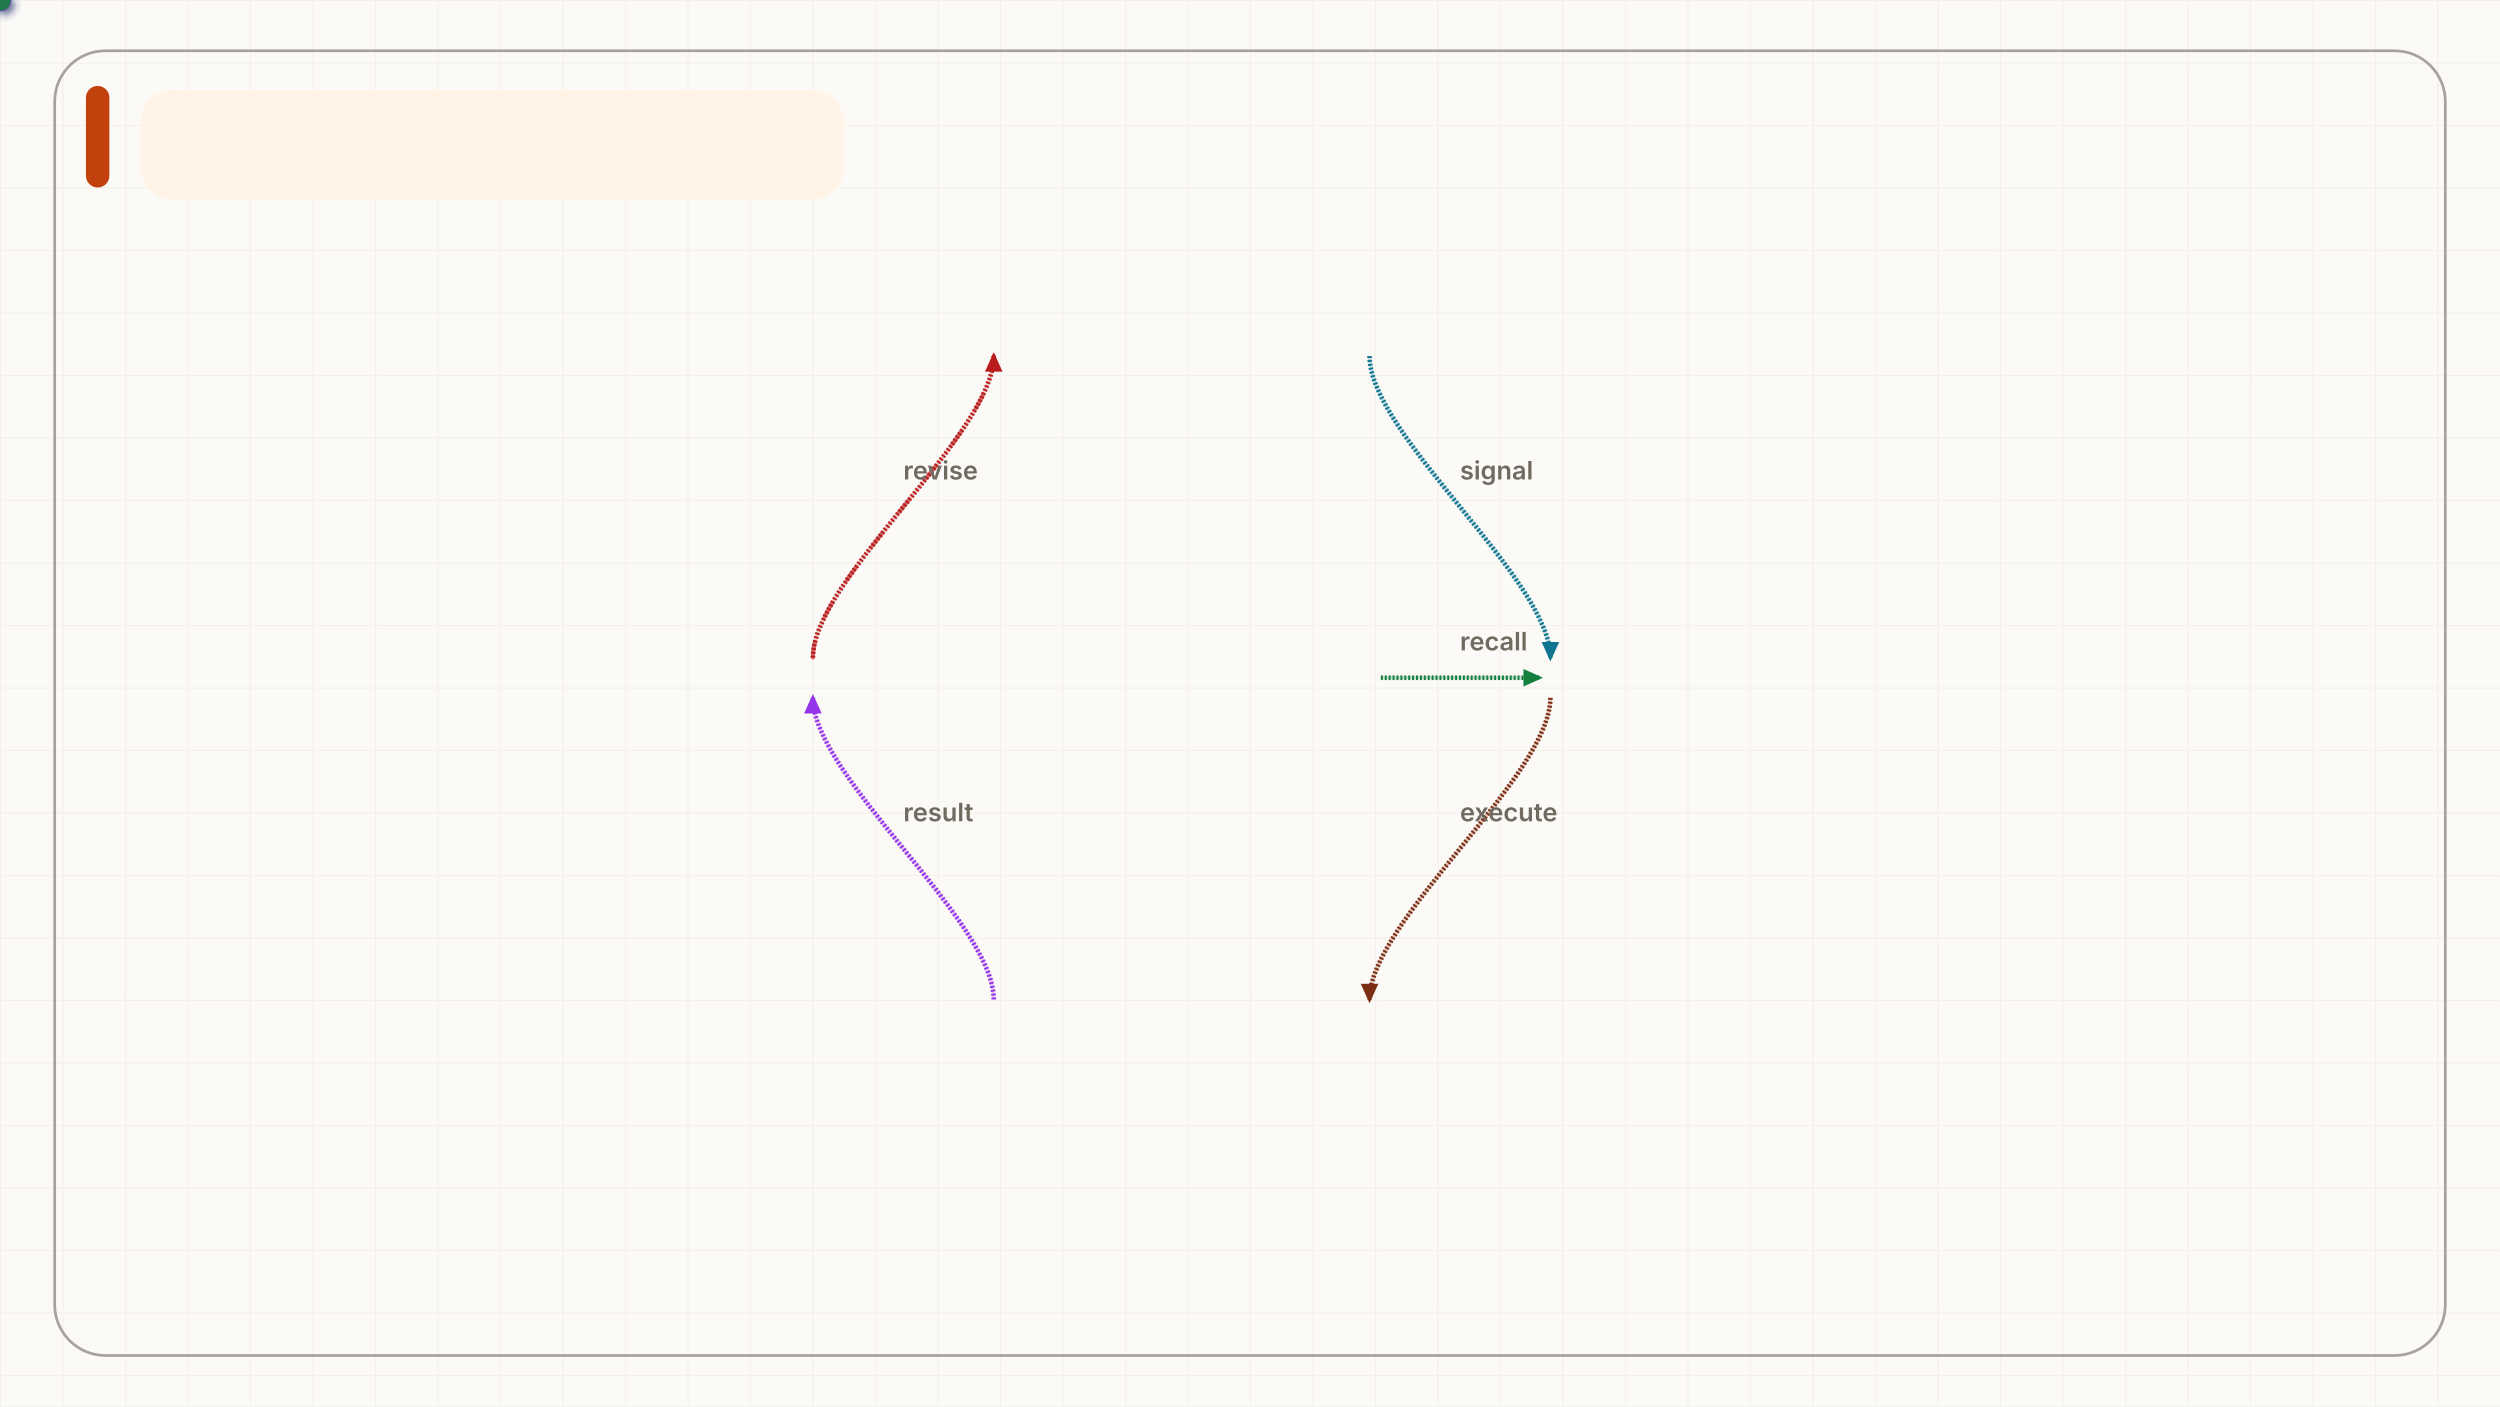
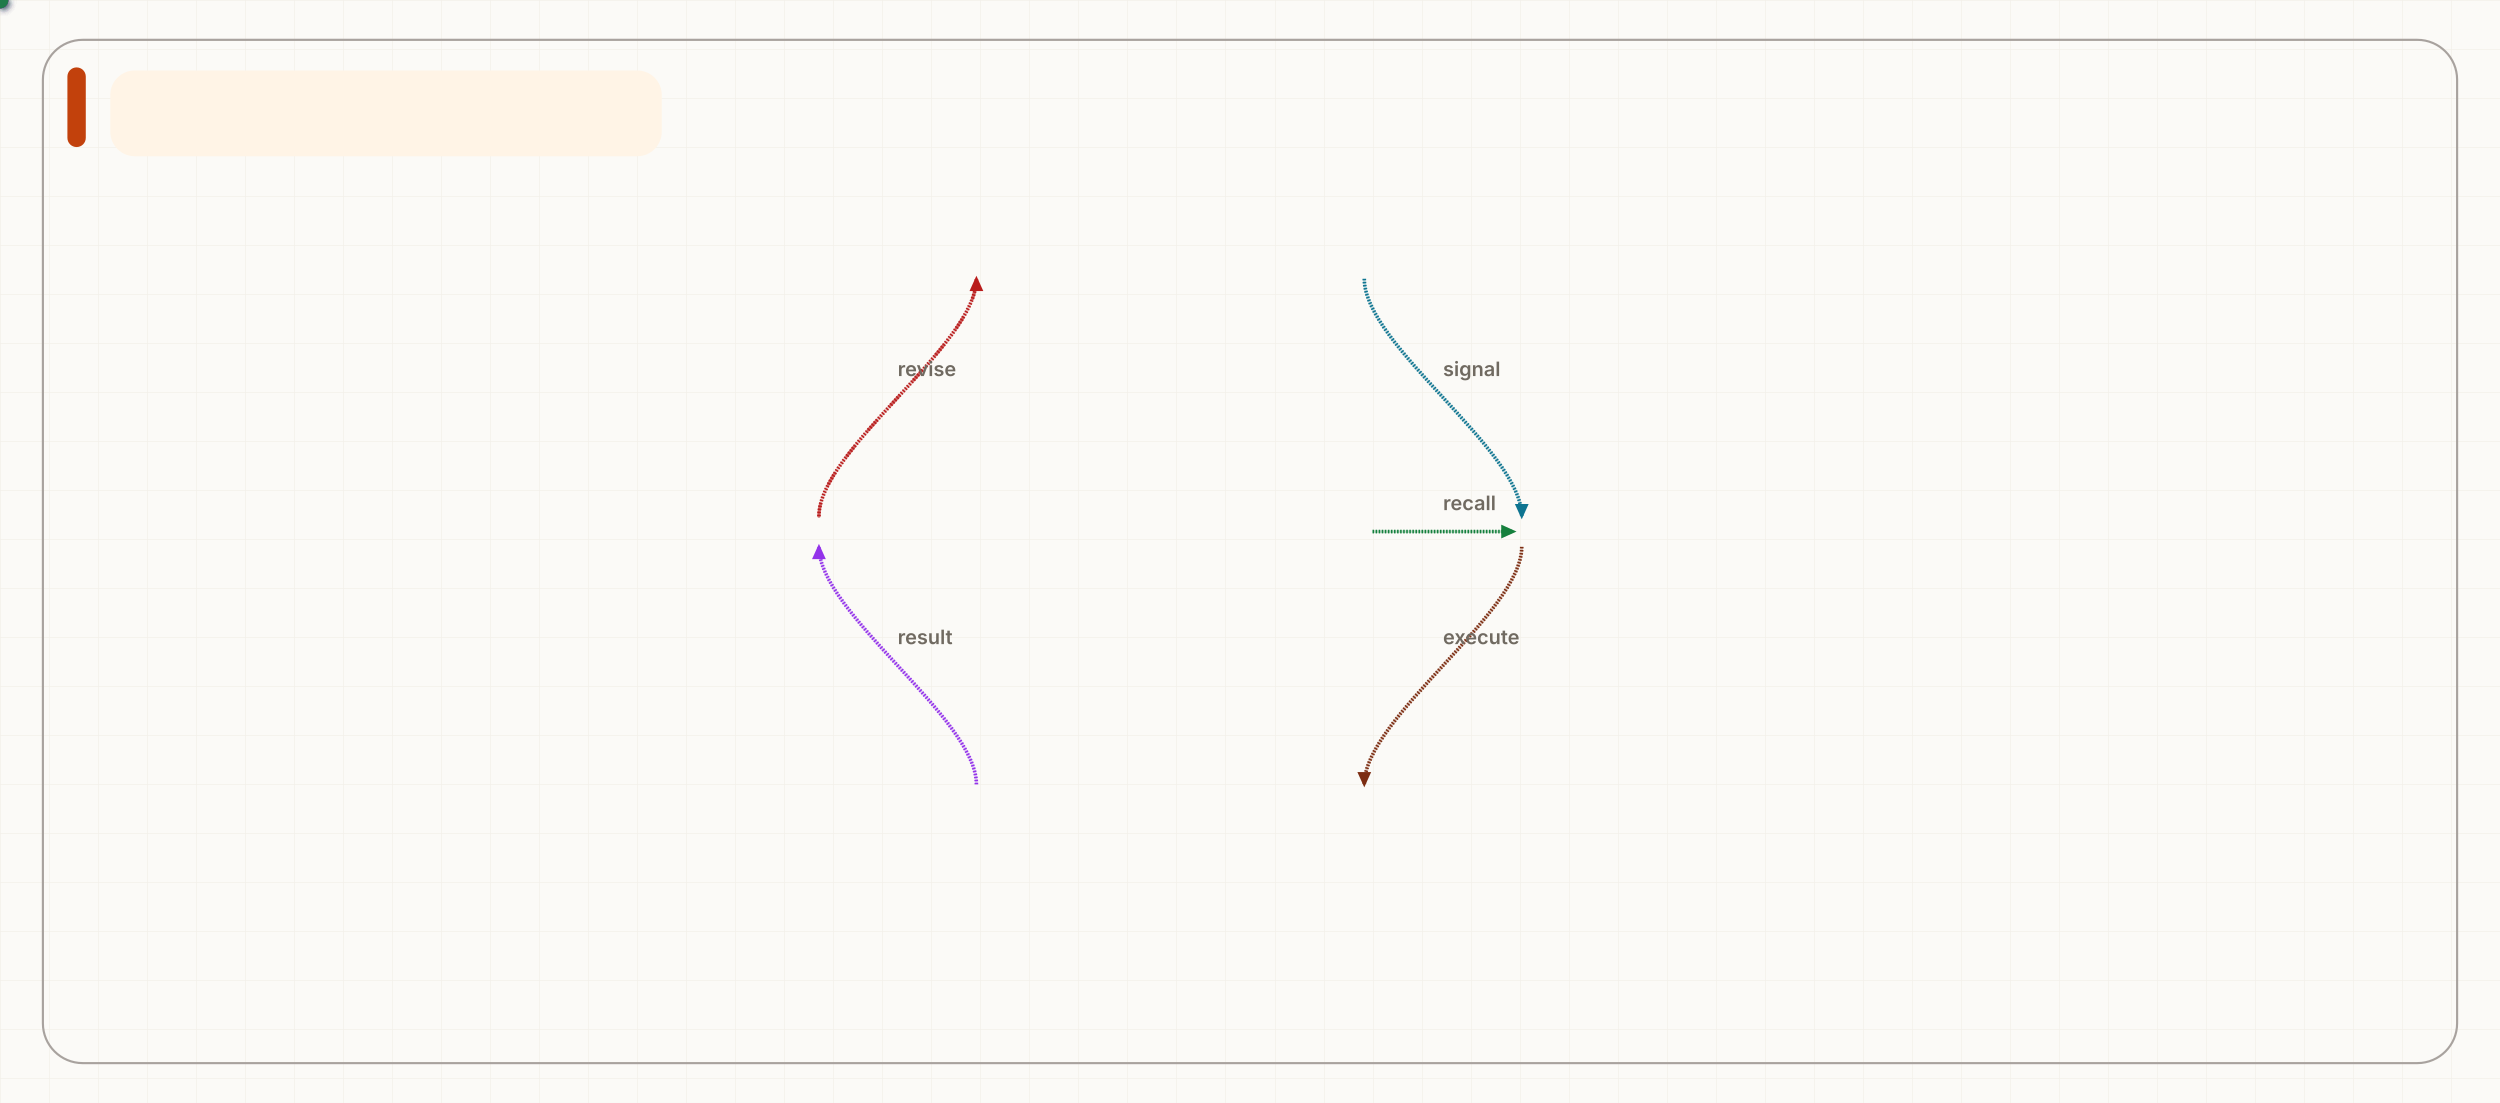
- <svg xmlns="http://www.w3.org/2000/svg" width="1280" height="720" viewBox="0 0 1280 720" role="img" aria-labelledby="diagram-title diagram-desc" data-motion-profile="teaching" data-motion-sequence="step-stagger" data-motion-edge="comet-flow" data-motion-node="icon-performance" data-motion-group="border-scan" data-motion-title="highlight-sweep" data-motion-reduced="subtle" data-icon-system="illustrated-character-v1">
+ <svg xmlns="http://www.w3.org/2000/svg" width="1632" height="720" viewBox="0 0 1632 720" role="img" aria-labelledby="diagram-title diagram-desc" data-motion-profile="showcase-v1" data-motion-sequence="staged" data-motion-edge="packet-flow" data-motion-node="icon-performance" data-motion-group="border-scan" data-motion-title="highlight-sweep" data-motion-reduced="subtle" data-icon-system="illustrated" data-icon-system-version="2.5.0">
  <style>
  .title { font: 700 42px ui-sans-serif, system-ui, -apple-system, BlinkMacSystemFont, "Segoe UI", sans-serif; letter-spacing: 0; }
  .subtitle { font: 400 16px ui-sans-serif, system-ui, -apple-system, BlinkMacSystemFont, "Segoe UI", sans-serif; }
  .node-title { font: 700 18px ui-sans-serif, system-ui, -apple-system, BlinkMacSystemFont, "Segoe UI", sans-serif; }
  .node-caption { font: 400 13px ui-sans-serif, system-ui, -apple-system, BlinkMacSystemFont, "Segoe UI", sans-serif; opacity: 0.84; }
  .group-label { font: 700 14px ui-sans-serif, system-ui, -apple-system, BlinkMacSystemFont, "Segoe UI", sans-serif; text-transform: uppercase; letter-spacing: 0.08em; }
  .edge-label { font: 600 13px ui-sans-serif, system-ui, -apple-system, BlinkMacSystemFont, "Segoe UI", sans-serif; }
  .step-label { font: 700 12px ui-sans-serif, system-ui, -apple-system, BlinkMacSystemFont, "Segoe UI", sans-serif; }
  .edge-flow { stroke-linecap: round; }
  .edge-draw, .edge-base { stroke-linecap: butt; stroke-linejoin: round; }
  .edge-particle { filter: url(#particle-glow); }
  .edge-arrow-particle { filter: url(#particle-glow); }
  .semantic-icon { vector-effect: non-scaling-stroke; }
  .semantic-icon-breathe { transform-box: fill-box; transform-origin: center; animation: semanticIconBreathe 2.8s ease-in-out infinite; }
  .icon-breathe-halo { pointer-events: none; filter: url(#particle-glow); }
  .node-glow, .node-burst { pointer-events: none; }
  #title-accent { transform-origin: 50px 70px; animation: titlePulse 4.8s ease-in-out infinite; }
  #title-highlight { transform-origin: 252px 74px; animation: titleSlide 5.6s ease-in-out infinite; }
  @keyframes titlePulse { 0%, 100% { opacity: 0.76; } 50% { opacity: 1; } }
  @keyframes titleSlide { 0%, 100% { transform: translateX(0); opacity: 0.9; } 50% { transform: translateX(8px); opacity: 1; } }
  @keyframes semanticIconBreathe { 0%, 100% { transform: scale(0.96); opacity: 0.72; } 50% { transform: scale(1.08); opacity: 1; } }
  @media (prefers-reduced-motion: reduce) {
    #title-accent, #title-highlight, .semantic-icon-breathe { animation: none; }
  }
</style>
  <rect width="100%" height="100%" fill="#fbfaf7" />
  <defs>
    <filter id="soft-glow" x="-40%" y="-40%" width="180%" height="180%">
      <feGaussianBlur stdDeviation="5" result="blur" />
      <feMerge>
        <feMergeNode in="blur" />
        <feMergeNode in="SourceGraphic" />
      </feMerge>
    </filter>
    <filter id="particle-glow" x="-80%" y="-80%" width="260%" height="260%">
      <feGaussianBlur stdDeviation="2.6" result="blur" />
      <feMerge>
        <feMergeNode in="blur" />
        <feMergeNode in="SourceGraphic" />
      </feMerge>
    </filter>
    <pattern id="grid" width="32" height="32" patternUnits="userSpaceOnUse">
      <path d="M 32 0 L 0 0 0 32" fill="none" stroke="#ece7df" stroke-width="1" />
    </pattern>
  </defs>
  <rect width="100%" height="100%" fill="url(#grid)" opacity="0.52" />
-   <rect x="28" y="26" width="1224" height="668" rx="26" fill="none" stroke="#a8a29e" stroke-width="1.4" opacity="1.00" />
+   <rect x="28" y="26" width="1576" height="668" rx="26" fill="none" stroke="#a8a29e" stroke-width="1.4" opacity="1.00" />
  <rect id="title-accent" x="44" y="44" width="12" height="52" rx="6" fill="#c2410c" />
  <rect id="title-highlight" x="72" y="46" width="360" height="56" rx="16" fill="#fff4e6" />
  <rect class="title-sweep" x="72" y="46" width="0" height="56" rx="16" fill="#c2410c" opacity="0.16">
    <animate attributeName="width" values="0;360;0" dur="3.20s" begin="0.34s" repeatCount="indefinite" />
    <animate attributeName="x" values="72;72;432" dur="3.20s" begin="0.34s" repeatCount="indefinite" />
  </rect>
  <text id="main-title" x="90" y="84" class="title" fill="#2f2a24" opacity="0">
    <animate attributeName="opacity" values="0;1" dur="0.65s" begin="0.08s" fill="freeze" />
  Agent Reflection Loop
</text>
  <text x="74" y="126" class="subtitle" fill="#706a61" opacity="0">
    <animate attributeName="opacity" values="0;1" dur="0.65s" begin="0.28s" fill="freeze" />
  observe, plan, act, evaluate, and learn with a quiet feedback rhythm
</text>
  <g id="group-loop" class="group" opacity="0">
    <animate attributeName="opacity" values="0;1" dur="0.70s" begin="0.17s" fill="freeze" />
-     <rect x="190.0" y="85.0" width="820.0" height="535.0" rx="22" fill="#ffffff" fill-opacity="0.34" stroke="#a8a29e" stroke-width="1.6" stroke-dasharray="9 8">
+     <rect x="238.0" y="85.0" width="1025.0" height="535.0" rx="22" fill="#ffffff" fill-opacity="0.34" stroke="#a8a29e" stroke-width="1.6" stroke-dasharray="9 8">
      <animate attributeName="stroke-dashoffset" values="0;-34" dur="5.60s" begin="0.17s" repeatCount="indefinite" />
    </rect>
-     <rect class="group-border-scan" x="190.0" y="85.0" width="820.0" height="535.0" rx="22" fill="none" stroke="#a8a29e" stroke-width="3.4" stroke-linecap="round" stroke-dasharray="162.6 948.5" opacity="0.72" filter="url(#soft-glow)">
-       <animate attributeName="stroke-dashoffset" values="0;-2710.0" dur="7.15s" begin="0.27s" repeatCount="indefinite" />
+     <rect class="group-border-scan" x="238.0" y="85.0" width="1025.0" height="535.0" rx="22" fill="none" stroke="#a8a29e" stroke-width="3.4" stroke-linecap="round" stroke-dasharray="180.0 1092.0" opacity="0.72" filter="url(#soft-glow)">
+       <animate attributeName="stroke-dashoffset" values="0;-3120.0" dur="7.15s" begin="0.27s" repeatCount="indefinite" />
    </rect>
-     <text x="208.0" y="115.0" class="group-label" fill="#706a61">Reflection Loop</text>
+     <text x="256.0" y="115.0" class="group-label" fill="#706a61">Reflection Loop</text>
  </g>
  <defs>
    <marker id="arrow-1" markerWidth="12" markerHeight="12" viewBox="0 0 12 12" refX="9" refY="6" orient="auto" markerUnits="userSpaceOnUse">
      <path d="M 1 1.5 L 11 6 L 1 10.5 z" fill="#0e7490" />
    </marker>
  </defs>
  <g class="edge" data-role="source">
-     <path class="edge-base" d="M 701.2 182.3 C 701.2 222.3, 793.8 296.7, 793.8 336.7" fill="none" stroke="#0e7490" stroke-width="1.7" opacity="0.24" />
-     <path class="edge-draw" d="M 701.2 182.3 C 701.2 222.3, 793.8 296.7, 793.8 336.7" fill="none" stroke="#0e7490" stroke-width="2.4" pathLength="1" stroke-dasharray="1" stroke-dashoffset="0" marker-end="url(#arrow-1)" />
-     <circle class="edge-particle edge-comet edge-comet-head" r="5.8" fill="#0e7490" stroke="none" opacity="1.00">
-       <animateMotion dur="1.85s" repeatCount="indefinite" path="M 701.2 182.3 C 701.2 222.3, 793.8 296.7, 793.8 336.7" begin="-0.19s" />
-       <animate attributeName="opacity" values="0;1.00;0" dur="1.85s" begin="-0.19s" repeatCount="indefinite" />
-     </circle>
-     <circle class="edge-particle edge-comet edge-comet-tail" r="4.2" fill="#0e7490" stroke="none" opacity="0.62">
-       <animateMotion dur="1.85s" repeatCount="indefinite" path="M 701.2 182.3 C 701.2 222.3, 793.8 296.7, 793.8 336.7" begin="-0.12s" />
-       <animate attributeName="opacity" values="0;0.62;0" dur="1.85s" begin="-0.12s" repeatCount="indefinite" />
-     </circle>
-     <circle class="edge-particle edge-comet edge-comet-tail" r="3.0" fill="#0e7490" stroke="none" opacity="0.38">
-       <animateMotion dur="1.85s" repeatCount="indefinite" path="M 701.2 182.3 C 701.2 222.3, 793.8 296.7, 793.8 336.7" begin="-0.04s" />
-       <animate attributeName="opacity" values="0;0.38;0" dur="1.85s" begin="-0.04s" repeatCount="indefinite" />
-     </circle>
-     <circle class="edge-particle edge-comet edge-comet-tail" r="2.0" fill="#0e7490" stroke="none" opacity="0.20">
-       <animateMotion dur="1.85s" repeatCount="indefinite" path="M 701.2 182.3 C 701.2 222.3, 793.8 296.7, 793.8 336.7" begin="0.03s" />
-       <animate attributeName="opacity" values="0;0.20;0" dur="1.85s" begin="0.03s" repeatCount="indefinite" />
-     </circle>
-     <text x="747.5" y="245.5" class="edge-label" fill="#706a61" opacity="1">
+     <path class="edge-base" d="M 890.6 182.0 C 890.6 225.2, 993.4 293.8, 993.4 337.0" fill="none" stroke="#0e7490" stroke-width="1.7" opacity="0.24" />
+     <path class="edge-draw" d="M 890.6 182.0 C 890.6 225.2, 993.4 293.8, 993.4 337.0" fill="none" stroke="#0e7490" stroke-width="2.4" pathLength="1" stroke-dasharray="1" stroke-dashoffset="0" marker-end="url(#arrow-1)" />
+     <circle class="edge-particle edge-packet" r="5.5" fill="#0e7490" stroke="none" opacity="0.92">
+       <animateMotion dur="1.65s" repeatCount="indefinite" path="M 890.6 182.0 C 890.6 225.2, 993.4 293.8, 993.4 337.0" begin="-0.19s" />
+       <animate attributeName="opacity" values="0;0.92;0" dur="1.65s" begin="-0.19s" repeatCount="indefinite" />
+     </circle>
+     <text x="942.0" y="245.5" class="edge-label" fill="#706a61" opacity="1">
    signal
  </text>
  </g>
  <defs>
    <marker id="arrow-2" markerWidth="12" markerHeight="12" viewBox="0 0 12 12" refX="9" refY="6" orient="auto" markerUnits="userSpaceOnUse">
      <path d="M 1 1.5 L 11 6 L 1 10.5 z" fill="#7c2d12" />
    </marker>
  </defs>
  <g class="edge" data-role="agent">
-     <path class="edge-base" d="M 793.8 357.3 C 793.8 397.3, 701.2 471.7, 701.2 511.7" fill="none" stroke="#7c2d12" stroke-width="1.7" opacity="0.24" />
-     <path class="edge-draw" d="M 793.8 357.3 C 793.8 397.3, 701.2 471.7, 701.2 511.7" fill="none" stroke="#7c2d12" stroke-width="2.4" pathLength="1" stroke-dasharray="1" stroke-dashoffset="0" marker-end="url(#arrow-2)" />
+     <path class="edge-base" d="M 993.4 357.0 C 993.4 400.2, 890.6 468.8, 890.6 512.0" fill="none" stroke="#7c2d12" stroke-width="1.7" opacity="0.24" />
+     <path class="edge-draw" d="M 993.4 357.0 C 993.4 400.2, 890.6 468.8, 890.6 512.0" fill="none" stroke="#7c2d12" stroke-width="2.4" pathLength="1" stroke-dasharray="1" stroke-dashoffset="0" marker-end="url(#arrow-2)" />
    <circle class="edge-particle edge-packet" r="5.5" fill="#7c2d12" stroke="none" opacity="0.92">
-       <animateMotion dur="1.65s" repeatCount="indefinite" path="M 793.8 357.3 C 793.8 397.3, 701.2 471.7, 701.2 511.7" begin="-0.38s" />
+       <animateMotion dur="1.65s" repeatCount="indefinite" path="M 993.4 357.0 C 993.4 400.2, 890.6 468.8, 890.6 512.0" begin="-0.38s" />
      <animate attributeName="opacity" values="0;0.92;0" dur="1.65s" begin="-0.38s" repeatCount="indefinite" />
    </circle>
-     <text x="747.5" y="420.5" class="edge-label" fill="#706a61" opacity="1">
+     <text x="942.0" y="420.5" class="edge-label" fill="#706a61" opacity="1">
    execute
  </text>
  </g>
  <defs>
    <marker id="arrow-3" markerWidth="12" markerHeight="12" viewBox="0 0 12 12" refX="9" refY="6" orient="auto" markerUnits="userSpaceOnUse">
      <path d="M 1 1.5 L 11 6 L 1 10.5 z" fill="#9333ea" />
    </marker>
  </defs>
  <g class="edge" data-role="tool">
-     <path class="edge-base" d="M 508.8 511.7 C 508.8 471.7, 416.2 397.3, 416.2 357.3" fill="none" stroke="#9333ea" stroke-width="1.7" opacity="0.24" />
-     <path class="edge-draw" d="M 508.8 511.7 C 508.8 471.7, 416.2 397.3, 416.2 357.3" fill="none" stroke="#9333ea" stroke-width="2.4" pathLength="1" stroke-dasharray="1" stroke-dashoffset="0" marker-end="url(#arrow-3)" />
-     <circle class="edge-particle edge-comet edge-comet-head" r="5.8" fill="#9333ea" stroke="none" opacity="1.00">
-       <animateMotion dur="1.85s" repeatCount="indefinite" path="M 508.8 511.7 C 508.8 471.7, 416.2 397.3, 416.2 357.3" begin="-0.57s" />
-       <animate attributeName="opacity" values="0;1.00;0" dur="1.85s" begin="-0.57s" repeatCount="indefinite" />
-     </circle>
-     <circle class="edge-particle edge-comet edge-comet-tail" r="4.2" fill="#9333ea" stroke="none" opacity="0.62">
-       <animateMotion dur="1.85s" repeatCount="indefinite" path="M 508.8 511.7 C 508.8 471.7, 416.2 397.3, 416.2 357.3" begin="-0.50s" />
-       <animate attributeName="opacity" values="0;0.62;0" dur="1.85s" begin="-0.50s" repeatCount="indefinite" />
-     </circle>
-     <circle class="edge-particle edge-comet edge-comet-tail" r="3.0" fill="#9333ea" stroke="none" opacity="0.38">
-       <animateMotion dur="1.85s" repeatCount="indefinite" path="M 508.8 511.7 C 508.8 471.7, 416.2 397.3, 416.2 357.3" begin="-0.42s" />
-       <animate attributeName="opacity" values="0;0.38;0" dur="1.85s" begin="-0.42s" repeatCount="indefinite" />
-     </circle>
-     <circle class="edge-particle edge-comet edge-comet-tail" r="2.0" fill="#9333ea" stroke="none" opacity="0.20">
-       <animateMotion dur="1.85s" repeatCount="indefinite" path="M 508.8 511.7 C 508.8 471.7, 416.2 397.3, 416.2 357.3" begin="-0.35s" />
-       <animate attributeName="opacity" values="0;0.20;0" dur="1.85s" begin="-0.35s" repeatCount="indefinite" />
-     </circle>
-     <text x="462.5" y="420.5" class="edge-label" fill="#706a61" opacity="1">
+     <path class="edge-base" d="M 637.4 512.0 C 637.4 468.8, 534.6 400.2, 534.6 357.0" fill="none" stroke="#9333ea" stroke-width="1.7" opacity="0.24" />
+     <path class="edge-draw" d="M 637.4 512.0 C 637.4 468.8, 534.6 400.2, 534.6 357.0" fill="none" stroke="#9333ea" stroke-width="2.4" pathLength="1" stroke-dasharray="1" stroke-dashoffset="0" marker-end="url(#arrow-3)" />
+     <circle class="edge-particle edge-packet" r="5.5" fill="#9333ea" stroke="none" opacity="0.92">
+       <animateMotion dur="1.65s" repeatCount="indefinite" path="M 637.4 512.0 C 637.4 468.8, 534.6 400.2, 534.6 357.0" begin="-0.57s" />
+       <animate attributeName="opacity" values="0;0.92;0" dur="1.65s" begin="-0.57s" repeatCount="indefinite" />
+     </circle>
+     <text x="586.0" y="420.5" class="edge-label" fill="#706a61" opacity="1">
    result
  </text>
  </g>
  <defs>
    <marker id="arrow-4" markerWidth="12" markerHeight="12" viewBox="0 0 12 12" refX="9" refY="6" orient="auto" markerUnits="userSpaceOnUse">
      <path d="M 1 1.5 L 11 6 L 1 10.5 z" fill="#b91c1c" />
    </marker>
  </defs>
  <g class="edge" data-role="risk">
-     <path class="edge-base" d="M 416.2 336.7 C 416.2 296.7, 508.8 222.3, 508.8 182.3" fill="none" stroke="#b91c1c" stroke-width="1.7" opacity="0.24" />
-     <path class="edge-draw" d="M 416.2 336.7 C 416.2 296.7, 508.8 222.3, 508.8 182.3" fill="none" stroke="#b91c1c" stroke-width="2.4" pathLength="1" stroke-dasharray="1" stroke-dashoffset="0" marker-end="url(#arrow-4)" />
-     <path class="edge-flow edge-flow-stream-flow" d="M 416.2 336.7 C 416.2 296.7, 508.8 222.3, 508.8 182.3" fill="none" stroke="#b91c1c" stroke-width="2.1" stroke-linecap="round" stroke-dasharray="8 14" opacity="0.58">
+     <path class="edge-base" d="M 534.6 337.0 C 534.6 293.8, 637.4 225.2, 637.4 182.0" fill="none" stroke="#b91c1c" stroke-width="1.7" opacity="0.24" />
+     <path class="edge-draw" d="M 534.6 337.0 C 534.6 293.8, 637.4 225.2, 637.4 182.0" fill="none" stroke="#b91c1c" stroke-width="2.4" pathLength="1" stroke-dasharray="1" stroke-dashoffset="0" marker-end="url(#arrow-4)" />
+     <path class="edge-flow edge-flow-stream-flow" d="M 534.6 337.0 C 534.6 293.8, 637.4 225.2, 637.4 182.0" fill="none" stroke="#b91c1c" stroke-width="2.1" stroke-linecap="round" stroke-dasharray="8 14" opacity="0.58">
      <animate attributeName="stroke-dashoffset" values="0;-44" dur="1.35s" begin="-0.44s" repeatCount="indefinite" />
    </path>
-     <text x="462.5" y="245.5" class="edge-label" fill="#706a61" opacity="1">
+     <text x="586.0" y="245.5" class="edge-label" fill="#706a61" opacity="1">
    revise
  </text>
  </g>
  <defs>
    <marker id="arrow-5" markerWidth="12" markerHeight="12" viewBox="0 0 12 12" refX="9" refY="6" orient="auto" markerUnits="userSpaceOnUse">
      <path d="M 1 1.5 L 11 6 L 1 10.5 z" fill="#15803d" />
    </marker>
  </defs>
  <g class="edge" data-role="memory">
-     <path class="edge-base" d="M 707.0 347.0 L 788.0 347.0" fill="none" stroke="#15803d" stroke-width="1.7" opacity="0.24" />
-     <path class="edge-draw" d="M 707.0 347.0 L 788.0 347.0" fill="none" stroke="#15803d" stroke-width="2.4" pathLength="1" stroke-dasharray="1" stroke-dashoffset="0" marker-end="url(#arrow-5)" />
+     <path class="edge-base" d="M 896.0 347.0 L 988.0 347.0" fill="none" stroke="#15803d" stroke-width="1.7" opacity="0.24" />
+     <path class="edge-draw" d="M 896.0 347.0 L 988.0 347.0" fill="none" stroke="#15803d" stroke-width="2.4" pathLength="1" stroke-dasharray="1" stroke-dashoffset="0" marker-end="url(#arrow-5)" />
    <circle class="edge-particle edge-packet" r="5.5" fill="#15803d" stroke="none" opacity="0.92">
-       <animateMotion dur="1.65s" repeatCount="indefinite" path="M 707.0 347.0 L 788.0 347.0" begin="-0.95s" />
+       <animateMotion dur="1.65s" repeatCount="indefinite" path="M 896.0 347.0 L 988.0 347.0" begin="-0.95s" />
      <animate attributeName="opacity" values="0;0.92;0" dur="1.65s" begin="-0.95s" repeatCount="indefinite" />
    </circle>
-     <text x="747.5" y="333.0" class="edge-label" fill="#706a61" opacity="1">
+     <text x="942.0" y="333.0" class="edge-label" fill="#706a61" opacity="1">
    recall
  </text>
  </g>
  <g id="node-observe" class="node motion-node" data-role="source" opacity="0">
    <animate attributeName="opacity" values="0;1" dur="0.55s" begin="0.25s" fill="freeze" />
-     <rect x="515.0" y="130.0" width="180.0" height="84.0" rx="12.0" fill="#ecfeff" stroke="#0e7490" stroke-width="1.8" />
-     <g class="semantic-icon-wrap semantic-icon-character-wrap" data-icon="search" data-node-id="observe" opacity="0.98">
-       <g id="icon-observe-root" class="semantic-icon semantic-icon-illustrated-character-v1" data-semantic-role="scout-scan-find" data-rest-opacity="1" transform="translate(533.8 147.6) scale(0.4872)">
-         <g class="illustrated-character-motion-shell">
-           <circle id="icon-observe-lens" class="illustrated-character-part illustrated-character-lens" data-rest-opacity="1" cx="45" cy="46" r="23" fill="#83d9ed" stroke="#283047" stroke-width="3" stroke-linecap="round" stroke-linejoin="round" />
-           <path id="icon-observe-lens-shine" class="illustrated-character-part illustrated-character-lens-shine" data-rest-opacity="1" d="M31 40c4-9 13-14 23-12" fill="none" stroke="#283047" stroke-width="3" stroke-linecap="round" stroke-linejoin="round" />
-           <path id="icon-observe-scan" class="illustrated-character-part illustrated-character-scan" data-rest-opacity="1" d="M25 46h40" fill="none" stroke="#283047" stroke-width="3" stroke-linecap="round" stroke-linejoin="round" />
-           <path id="icon-observe-handle" class="illustrated-character-part illustrated-character-handle" data-rest-opacity="1" d="M61 62l16 16" fill="none" stroke="#283047" stroke-width="3" stroke-linecap="round" stroke-linejoin="round" />
-           <path id="icon-observe-marker" class="illustrated-character-part illustrated-character-marker" data-rest-opacity="1" d="M45 33c-6 0-10 4-10 10 0 8 10 17 10 17s10-9 10-17c0-6-4-10-10-10z" fill="#ffd2b8" stroke="#283047" stroke-width="3" stroke-linecap="round" stroke-linejoin="round" />
-           <circle id="icon-observe-marker-dot" class="illustrated-character-part illustrated-character-marker-dot" data-rest-opacity="1" cx="45" cy="43" r="3" fill="#fffdf6" stroke="#283047" stroke-width="3" stroke-linecap="round" stroke-linejoin="round" />
-           <path id="icon-observe-spark" class="illustrated-character-part illustrated-character-spark" data-rest-opacity="1" d="M77 22l2 5 5 2-5 2-2 5-2-5-5-2 5-2z" fill="#ffd45e" stroke="#283047" stroke-width="3" stroke-linecap="round" stroke-linejoin="round" />
-         </g>
-       </g>
-     </g>
-     <text x="631.4" y="158.0" text-anchor="middle" fill="#2f2a24">
-       <tspan x="631.4" dy="18" class="node-title">Observe</tspan>
-       <tspan x="631.4" dy="17" class="node-caption">state</tspan>
+     <rect x="644.0" y="130.0" width="240.0" height="84.0" rx="12.0" fill="#ecfeff" stroke="#0e7490" stroke-width="1.8" />
+     <g class="semantic-icon-wrap semantic-icon-character-wrap semantic-icon-illustrated-wrap" data-icon="search" data-node-id="observe" opacity="1">
+       <g id="icon-observe-root" class="semantic-icon semantic-icon-illustrated" data-icon-system="illustrated" data-icon-system-version="2.5.0" data-semantic-role="query-scan-discover" data-rest-opacity="1" transform="translate(668.0 128.0) scale(0.7333)">
+         <g class="illustrated-character-motion-shell">
+           <circle id="icon-observe-wash" class="illustrated-part illustrated-wash" data-rest-opacity="1" cx="58" cy="61" r="49" fill="#ecfeff" stroke="none" stroke-width="3.4" stroke-linecap="round" stroke-linejoin="round" />
+           <circle id="icon-observe-lens-glass" class="illustrated-part illustrated-lens-glass" data-rest-opacity="1" cx="49" cy="48" r="29" fill="#fffaf5" stroke="none" stroke-width="3.4" stroke-linecap="round" stroke-linejoin="round" />
+           <circle id="icon-observe-lens" class="illustrated-part illustrated-lens" data-rest-opacity="1" cx="49" cy="48" r="30" fill="none" stroke="#3f3028" stroke-width="5" stroke-linecap="round" stroke-linejoin="round" />
+           <path id="icon-observe-handle" class="illustrated-part illustrated-handle" data-rest-opacity="1" d="M70 69l29 29" fill="none" stroke="#3f3028" stroke-width="10" stroke-linecap="round" stroke-linejoin="round" />
+           <path id="icon-observe-scan-cross" class="illustrated-part illustrated-scan-cross" data-rest-opacity="1" d="M49 34v28M35 48h28" fill="none" stroke="#9333ea" stroke-width="3" stroke-linecap="round" stroke-linejoin="round" />
+           <circle id="icon-observe-target-ring" class="illustrated-part illustrated-target-ring" data-rest-opacity="1" cx="93" cy="24" r="11" fill="#f0fdf4" stroke="#2b9a96" stroke-width="3" stroke-linecap="round" stroke-linejoin="round" />
+           <circle id="icon-observe-result-dot" class="illustrated-part illustrated-result-dot" data-rest-opacity="1" cx="93" cy="24" r="4" fill="#4daf78" stroke="#3f3028" stroke-width="2.2" stroke-linecap="round" stroke-linejoin="round" />
+           <path id="icon-observe-discovery" class="illustrated-part illustrated-discovery" data-rest-opacity="1" d="M20 79l3 8 8 3-8 3-3 8-3-8-8-3 8-3Z" fill="#d9a62e" stroke="#3f3028" stroke-width="2.6" stroke-linecap="round" stroke-linejoin="round" />
+         </g>
+       </g>
+     </g>
+     <text x="833.0" y="158.0" text-anchor="middle" fill="#2f2a24">
+       <tspan x="833.0" dy="18" class="node-title">Observe</tspan>
+       <tspan x="833.0" dy="17" class="node-caption">state</tspan>
    </text>
  </g>
  <g id="node-plan" class="node motion-node" data-role="agent" opacity="0">
    <animate attributeName="opacity" values="0;1" dur="0.55s" begin="0.37s" fill="freeze" />
-     <rect x="800.0" y="305.0" width="180.0" height="84.0" rx="12.0" fill="#fff1e8" stroke="#7c2d12" stroke-width="1.8" />
-     <g class="semantic-icon-wrap semantic-icon-character-wrap" data-icon="agent" data-node-id="plan" opacity="0.98">
-       <g id="icon-plan-root" class="semantic-icon semantic-icon-illustrated-character-v1" data-semantic-role="think-decide-confirm" data-rest-opacity="1" transform="translate(818.8 322.6) scale(0.4872)">
-         <g class="illustrated-character-motion-shell">
-           <path id="icon-plan-brain-left" class="illustrated-character-part illustrated-character-brain-left" data-rest-opacity="1" d="M48 18C31 10 13 23 18 39C4 48 10 67 25 70C26 86 44 91 52 78L52 30C51 25 50 21 48 18Z" fill="#49c99a" stroke="#283047" stroke-width="3" stroke-linecap="round" stroke-linejoin="round" />
-           <path id="icon-plan-brain-right" class="illustrated-character-part illustrated-character-brain-right" data-rest-opacity="1" d="M52 18C69 10 87 23 82 39C96 48 90 67 75 70C74 86 56 91 48 78L48 30C49 25 50 21 52 18Z" fill="#c5b8f2" stroke="#283047" stroke-width="3" stroke-linecap="round" stroke-linejoin="round" />
-           <path id="icon-plan-brain-veins" class="illustrated-character-part illustrated-character-brain-veins" data-rest-opacity="1" d="M34 27c-5 6 4 9 1 16m-8 12c8-1 5 9 11 11m28-39c5 6-4 9-1 16m8 12c-8-1-5 9-11 11" fill="none" stroke="#283047" stroke-width="3" stroke-linecap="round" stroke-linejoin="round" />
-           <rect id="icon-plan-chip" class="illustrated-character-part illustrated-character-chip" data-rest-opacity="1" x="31" y="33" width="38" height="32" rx="4" fill="#fffdf6" stroke="#283047" stroke-width="3" stroke-linecap="round" stroke-linejoin="round" />
-           <text id="icon-plan-chip-label" class="illustrated-character-part illustrated-character-chip-label" data-rest-opacity="1" x="50" y="54" fill="#283047" text-anchor="middle" font-family="ui-sans-serif, system-ui" font-size="20" font-weight="700">AI</text>
-           <path id="icon-plan-signal" class="illustrated-character-part illustrated-character-signal" data-rest-opacity="1" d="M73 39h7m-7 7h10m-10 7h7" fill="none" stroke="#283047" stroke-width="3" stroke-linecap="round" stroke-linejoin="round" />
-           <path id="icon-plan-spark" class="illustrated-character-part illustrated-character-spark" data-rest-opacity="1" d="M21 20l2 5 5 2-5 2-2 5-2-5-5-2 5-2z" fill="#ffd45e" stroke="#283047" stroke-width="3" stroke-linecap="round" stroke-linejoin="round" />
-         </g>
-       </g>
-     </g>
-     <text x="916.4" y="333.0" text-anchor="middle" fill="#2f2a24">
-       <tspan x="916.4" dy="18" class="node-title">Plan</tspan>
-       <tspan x="916.4" dy="17" class="node-caption">next step</tspan>
+     <rect x="1000.0" y="305.0" width="240.0" height="84.0" rx="12.0" fill="#fff1e8" stroke="#7c2d12" stroke-width="1.8" />
+     <g class="semantic-icon-wrap semantic-icon-character-wrap semantic-icon-illustrated-wrap" data-icon="agent" data-node-id="plan" opacity="1">
+       <g id="icon-plan-root" class="semantic-icon semantic-icon-illustrated" data-icon-system="illustrated" data-icon-system-version="2.5.0" data-semantic-role="input-reason-result" data-rest-opacity="1" transform="translate(1024.0 303.0) scale(0.7333)">
+         <g class="illustrated-character-motion-shell">
+           <circle id="icon-plan-wash" class="illustrated-part illustrated-wash" data-rest-opacity="1" cx="59" cy="61" r="49" fill="#faf5ff" stroke="none" stroke-width="3.4" stroke-linecap="round" stroke-linejoin="round" />
+           <path id="icon-plan-brain-left" class="illustrated-part illustrated-brain-left" data-rest-opacity="1" d="M57 27C45 18 30 25 31 38c-11 4-12 19-2 25-5 12 7 23 18 18 3 8 10 9 15 3V38c-1-5-2-8-5-11Z" fill="#4daf78" stroke="#3f3028" stroke-width="3.4" stroke-linecap="round" stroke-linejoin="round" />
+           <path id="icon-plan-brain-right" class="illustrated-part illustrated-brain-right" data-rest-opacity="1" d="M63 27c12-9 27-2 26 11 11 4 12 19 2 25 5 12-7 23-18 18-3 8-10 9-15 3V38c1-5 2-8 5-11Z" fill="#d4b8f4" stroke="#3f3028" stroke-width="3.4" stroke-linecap="round" stroke-linejoin="round" />
+           <path id="icon-plan-brain-detail" class="illustrated-part illustrated-brain-detail" data-rest-opacity="0.68" d="M43 35c-5 4-3 9 1 11m-8 13c7-1 7 6 12 8m29-32c5 4 3 9-1 11m8 13c-7-1-7 6-12 8" opacity="0.68" fill="none" stroke="#3f3028" stroke-width="2.6" stroke-linecap="round" stroke-linejoin="round" />
+           <rect id="icon-plan-processor" class="illustrated-part illustrated-processor" data-rest-opacity="1" x="45" y="42" width="30" height="30" rx="6" fill="#fffaf5" stroke="#3f3028" stroke-width="3.4" stroke-linecap="round" stroke-linejoin="round" />
+           <path id="icon-plan-processor-core" class="illustrated-part illustrated-processor-core" data-rest-opacity="1" d="M50 63l4.5-13L59 63m-7.3-5h5.6M62.5 50h7m-3.5 0v13m-3.5 0h7" fill="none" stroke="#9333ea" stroke-width="2.4" stroke-linecap="round" stroke-linejoin="round" />
+           <path id="icon-plan-input-nodes" class="illustrated-part illustrated-input-nodes" data-rest-opacity="1" d="M8 45h12v12H8Zm0 26h12V59H8Z" fill="#dc6b5f" stroke="#3f3028" stroke-width="3.4" stroke-linecap="round" stroke-linejoin="round" />
+           <path id="icon-plan-input-path" class="illustrated-part illustrated-input-path" data-rest-opacity="1" d="M20 51h9m-9 14h7c4 0 5-3 5-7" fill="none" stroke="#9333ea" stroke-width="3" stroke-linecap="round" stroke-linejoin="round" />
+           <path id="icon-plan-output-path" class="illustrated-part illustrated-output-path" data-rest-opacity="1" d="M90 54h10c5 0 7-3 7-7V35" fill="none" stroke="#9333ea" stroke-width="3" stroke-linecap="round" stroke-linejoin="round" />
+           <path id="icon-plan-result" class="illustrated-part illustrated-result" data-rest-opacity="1" d="M107 16l3 8 8 3-8 3-3 8-3-8-8-3 8-3Z" fill="#d9a62e" stroke="#3f3028" stroke-width="2.7" stroke-linecap="round" stroke-linejoin="round" />
+         </g>
+       </g>
+     </g>
+     <text x="1189.0" y="333.0" text-anchor="middle" fill="#2f2a24">
+       <tspan x="1189.0" dy="18" class="node-title">Plan</tspan>
+       <tspan x="1189.0" dy="17" class="node-caption">next step</tspan>
    </text>
  </g>
  <g id="node-act" class="node motion-node" data-role="tool" opacity="0">
    <animate attributeName="opacity" values="0;1" dur="0.55s" begin="0.49s" fill="freeze" />
-     <rect x="515.0" y="480.0" width="180.0" height="84.0" rx="12.0" fill="#faf5ff" stroke="#9333ea" stroke-width="1.8" />
-     <g class="semantic-icon-wrap semantic-icon-character-wrap" data-icon="tool" data-node-id="act" opacity="0.98">
-       <g id="icon-act-root" class="semantic-icon semantic-icon-illustrated-character-v1" data-semantic-role="kit-act-confirm" data-rest-opacity="1" transform="translate(533.8 497.6) scale(0.4872)">
-         <g class="illustrated-character-motion-shell">
-           <path id="icon-act-bucket" class="illustrated-character-part illustrated-character-bucket" data-rest-opacity="1" d="M25 40h50l-5 43H30z" fill="#39b8b5" stroke="#283047" stroke-width="3" stroke-linecap="round" stroke-linejoin="round" />
-           <path id="icon-act-lid" class="illustrated-character-part illustrated-character-lid" data-rest-opacity="1" d="M29 39c5-12 37-12 42 0z" fill="#c5b8f2" stroke="#283047" stroke-width="3" stroke-linecap="round" stroke-linejoin="round" />
-           <path id="icon-act-handle" class="illustrated-character-part illustrated-character-handle" data-rest-opacity="1" d="M35 41c0-17 30-17 30 0" fill="none" stroke="#283047" stroke-width="3" stroke-linecap="round" stroke-linejoin="round" />
-           <path id="icon-act-wrench" class="illustrated-character-part illustrated-character-wrench" data-rest-opacity="1" d="M55 28c6-5 13-2 15 3l-7 4 6 7-8 8-7-6-4 7c-6-2-9-9-5-15l5 4 6-6z" fill="#ffd45e" stroke="#283047" stroke-width="3" stroke-linecap="round" stroke-linejoin="round" />
-           <circle id="icon-act-wrench-hole" class="illustrated-character-part illustrated-character-wrench-hole" data-rest-opacity="1" cx="65" cy="31" r="3" fill="#fffdf6" stroke="#283047" stroke-width="3" stroke-linecap="round" stroke-linejoin="round" />
-           <path id="icon-act-spark" class="illustrated-character-part illustrated-character-spark" data-rest-opacity="1" d="M27 66l2 5 5 2-5 2-2 5-2-5-5-2 5-2z" fill="#ffd2b8" stroke="#283047" stroke-width="3" stroke-linecap="round" stroke-linejoin="round" />
-         </g>
-       </g>
-     </g>
-     <text x="631.4" y="508.0" text-anchor="middle" fill="#2f2a24">
-       <tspan x="631.4" dy="18" class="node-title">Act</tspan>
-       <tspan x="631.4" dy="17" class="node-caption">tool use</tspan>
+     <rect x="644.0" y="480.0" width="240.0" height="84.0" rx="12.0" fill="#faf5ff" stroke="#9333ea" stroke-width="1.8" />
+     <g class="semantic-icon-wrap semantic-icon-character-wrap semantic-icon-illustrated-wrap" data-icon="tool" data-node-id="act" opacity="1">
+       <g id="icon-act-root" class="semantic-icon semantic-icon-illustrated" data-icon-system="illustrated" data-icon-system-version="2.5.0" data-semantic-role="tool-action-complete" data-rest-opacity="1" transform="translate(668.0 478.0) scale(0.7333)">
+         <g class="illustrated-character-motion-shell">
+           <circle id="icon-act-wash" class="illustrated-part illustrated-wash" data-rest-opacity="1" cx="59" cy="61" r="49" fill="#fffbeb" stroke="none" stroke-width="3.4" stroke-linecap="round" stroke-linejoin="round" />
+           <path id="icon-act-toolbox" class="illustrated-part illustrated-toolbox" data-rest-opacity="1" d="M20 54h77l-7 46H27Z" fill="#2b9a96" stroke="#3f3028" stroke-width="3.4" stroke-linecap="round" stroke-linejoin="round" />
+           <path id="icon-act-toolbox-lid" class="illustrated-part illustrated-toolbox-lid" data-rest-opacity="1" d="M18 48h81v15H18Z" fill="#d4b8f4" stroke="#3f3028" stroke-width="3.4" stroke-linecap="round" stroke-linejoin="round" />
+           <path id="icon-act-handle" class="illustrated-part illustrated-handle" data-rest-opacity="1" d="M38 48c0-19 40-19 40 0" fill="none" stroke="#3f3028" stroke-width="4" stroke-linecap="round" stroke-linejoin="round" />
+           <path id="icon-act-wrench" class="illustrated-part illustrated-wrench" data-rest-opacity="1" d="M48 67l12 12 31-31c8 1 16-3 20-10l-13-6-7 7-9-9 7-7-6-13c-10 4-15 15-12 25Z" fill="#d9a62e" stroke="#3f3028" stroke-width="3.4" stroke-linecap="round" stroke-linejoin="round" />
+           <circle id="icon-act-wrench-hole" class="illustrated-part illustrated-wrench-hole" data-rest-opacity="1" cx="56" cy="71" r="4.5" fill="#fffaf5" stroke="#3f3028" stroke-width="2.5" stroke-linecap="round" stroke-linejoin="round" />
+           <path id="icon-act-target" class="illustrated-part illustrated-target" data-rest-opacity="1" d="M11 79l5-9 10 1 5 10-6 9-10-1Z" fill="#dc6b5f" stroke="#3f3028" stroke-width="3.4" stroke-linecap="round" stroke-linejoin="round" />
+           <path id="icon-act-action-path" class="illustrated-part illustrated-action-path" data-rest-opacity="1" d="M31 76c9-1 14-5 20-11" fill="none" stroke="#9333ea" stroke-width="3" stroke-linecap="round" stroke-linejoin="round" />
+           <path id="icon-act-completion" class="illustrated-part illustrated-completion" data-rest-opacity="1" d="M99 73l3 7 7 3-7 3-3 7-3-7-7-3 7-3Z" fill="#4daf78" stroke="#3f3028" stroke-width="2.6" stroke-linecap="round" stroke-linejoin="round" />
+         </g>
+       </g>
+     </g>
+     <text x="833.0" y="508.0" text-anchor="middle" fill="#2f2a24">
+       <tspan x="833.0" dy="18" class="node-title">Act</tspan>
+       <tspan x="833.0" dy="17" class="node-caption">tool use</tspan>
    </text>
  </g>
  <g id="node-evaluate" class="node motion-node" data-role="risk" opacity="0">
    <animate attributeName="opacity" values="0;1" dur="0.55s" begin="0.61s" fill="freeze" />
-     <rect x="230.0" y="305.0" width="180.0" height="84.0" rx="12.0" fill="#fef2f2" stroke="#b91c1c" stroke-width="1.8" />
-     <g class="semantic-icon-wrap semantic-icon-character-wrap" data-icon="shield" data-node-id="evaluate" opacity="0.98">
-       <g id="icon-evaluate-root" class="semantic-icon semantic-icon-illustrated-character-v1" data-semantic-role="guard-scan-confirm" data-rest-opacity="1" transform="translate(248.8 322.6) scale(0.4872)">
-         <g class="illustrated-character-motion-shell">
-           <path id="icon-evaluate-shell" class="illustrated-character-part illustrated-character-shell" data-rest-opacity="1" d="M50 16l28 10v22c0 19-12 31-28 37-16-6-28-18-28-37V26z" fill="#c5b8f2" stroke="#283047" stroke-width="3" stroke-linecap="round" stroke-linejoin="round" />
-           <path id="icon-evaluate-core" class="illustrated-character-part illustrated-character-core" data-rest-opacity="1" d="M50 29l15 6v13c0 10-6 17-15 21-9-4-15-11-15-21V35z" fill="#fffdf6" stroke="#283047" stroke-width="3" stroke-linecap="round" stroke-linejoin="round" />
-           <path id="icon-evaluate-scan" class="illustrated-character-part illustrated-character-scan" data-rest-opacity="1" d="M35 47h30" fill="none" stroke="#283047" stroke-width="3" stroke-linecap="round" stroke-linejoin="round" />
-           <path id="icon-evaluate-check" class="illustrated-character-part illustrated-character-check" data-rest-opacity="1" d="M42 50l6 6 12-14" fill="none" stroke="#283047" stroke-width="3" stroke-linecap="round" stroke-linejoin="round" />
-         </g>
-       </g>
-     </g>
-     <text x="346.4" y="333.0" text-anchor="middle" fill="#2f2a24">
-       <tspan x="346.4" dy="18" class="node-title">Evaluate</tspan>
-       <tspan x="346.4" dy="17" class="node-caption">quality</tspan>
+     <rect x="288.0" y="305.0" width="240.0" height="84.0" rx="12.0" fill="#fef2f2" stroke="#b91c1c" stroke-width="1.8" />
+     <g class="semantic-icon-wrap semantic-icon-character-wrap semantic-icon-illustrated-wrap" data-icon="shield" data-node-id="evaluate" opacity="1">
+       <g id="icon-evaluate-root" class="semantic-icon semantic-icon-illustrated" data-icon-system="illustrated" data-icon-system-version="2.5.0" data-semantic-role="security-lock-protect" data-rest-opacity="1" transform="translate(312.0 303.0) scale(0.7333)">
+         <g class="illustrated-character-motion-shell">
+           <circle id="icon-evaluate-wash" class="illustrated-part illustrated-wash" data-rest-opacity="1" cx="61" cy="61" r="49" fill="#faf5ff" stroke="none" stroke-width="3.4" stroke-linecap="round" stroke-linejoin="round" />
+           <path id="icon-evaluate-shield-shell" class="illustrated-part illustrated-shield-shell" data-rest-opacity="1" d="M60 15l35 14v28c0 22-14 37-35 47-21-10-35-25-35-47V29Z" fill="#d4b8f4" stroke="#3f3028" stroke-width="3.4" stroke-linecap="round" stroke-linejoin="round" />
+           <path id="icon-evaluate-inner-field" class="illustrated-part illustrated-inner-field" data-rest-opacity="1" d="M60 29l22 9v18c0 14-9 24-22 31-13-7-22-17-22-31V38Z" fill="#fffaf5" stroke="#3f3028" stroke-width="3" stroke-linecap="round" stroke-linejoin="round" />
+           <path id="icon-evaluate-lock-shackle" class="illustrated-part illustrated-lock-shackle" data-rest-opacity="1" d="M49 59v-8c0-15 22-15 22 0v8" fill="none" stroke="#0e7490" stroke-width="4" stroke-linecap="round" stroke-linejoin="round" />
+           <rect id="icon-evaluate-security-lock" class="illustrated-part illustrated-security-lock" data-rest-opacity="1" x="44" y="57" width="32" height="28" rx="7" fill="#4daf78" stroke="#3f3028" stroke-width="3" stroke-linecap="round" stroke-linejoin="round" />
+           <path id="icon-evaluate-keyhole" class="illustrated-part illustrated-keyhole" data-rest-opacity="1" d="M60 66a4 4 0 1 0 .1 0M60 70v7" fill="none" stroke="#3f3028" stroke-width="3" stroke-linecap="round" stroke-linejoin="round" />
+         </g>
+       </g>
+     </g>
+     <text x="477.0" y="333.0" text-anchor="middle" fill="#2f2a24">
+       <tspan x="477.0" dy="18" class="node-title">Evaluate</tspan>
+       <tspan x="477.0" dy="17" class="node-caption">quality</tspan>
    </text>
  </g>
  <g id="node-learn" class="node motion-node" data-role="memory" opacity="0">
    <animate attributeName="opacity" values="0;1" dur="0.55s" begin="0.73s" fill="freeze" />
-     <rect x="515.0" y="305.0" width="180.0" height="84.0" rx="12.0" fill="#f0fdf4" stroke="#15803d" stroke-width="1.8" />
-     <g class="semantic-icon-wrap semantic-icon-character-wrap" data-icon="memory" data-node-id="learn" opacity="0.98">
-       <g id="icon-learn-root" class="semantic-icon semantic-icon-illustrated-character-v1" data-semantic-role="index-commit-recall" data-rest-opacity="1" transform="translate(533.8 322.6) scale(0.4872)">
-         <g class="illustrated-character-motion-shell">
-           <rect id="icon-learn-back-card" class="illustrated-character-part illustrated-character-back-card" data-rest-opacity="1" x="25" y="24" width="47" height="50" rx="7" fill="#c5b8f2" stroke="#283047" stroke-width="3" stroke-linecap="round" stroke-linejoin="round" />
-           <rect id="icon-learn-front-card" class="illustrated-character-part illustrated-character-front-card" data-rest-opacity="1" x="33" y="33" width="44" height="48" rx="7" fill="#fffdf6" stroke="#283047" stroke-width="3" stroke-linecap="round" stroke-linejoin="round" />
-           <path id="icon-learn-bookmark" class="illustrated-character-part illustrated-character-bookmark" data-rest-opacity="1" d="M62 33v19l-6-4-6 4V33z" fill="#ffd2b8" stroke="#283047" stroke-width="3" stroke-linecap="round" stroke-linejoin="round" />
-           <path id="icon-learn-key-line" class="illustrated-character-part illustrated-character-key-line" data-rest-opacity="1" d="M43 59h24m-24 8h17" fill="none" stroke="#283047" stroke-width="3" stroke-linecap="round" stroke-linejoin="round" />
-           <circle id="icon-learn-memory-dot" class="illustrated-character-part illustrated-character-memory-dot" data-rest-opacity="1" cx="38" cy="29" r="4" fill="#49c99a" stroke="#283047" stroke-width="3" stroke-linecap="round" stroke-linejoin="round" />
-         </g>
-       </g>
-     </g>
-     <text x="631.4" y="333.0" text-anchor="middle" fill="#2f2a24">
-       <tspan x="631.4" dy="18" class="node-title">Learn</tspan>
-       <tspan x="631.4" dy="17" class="node-caption">memory</tspan>
+     <rect x="644.0" y="305.0" width="240.0" height="84.0" rx="12.0" fill="#f0fdf4" stroke="#15803d" stroke-width="1.8" />
+     <g class="semantic-icon-wrap semantic-icon-character-wrap semantic-icon-illustrated-wrap" data-icon="memory" data-node-id="learn" opacity="1">
+       <g id="icon-learn-root" class="semantic-icon semantic-icon-illustrated" data-icon-system="illustrated" data-icon-system-version="2.5.0" data-semantic-role="context-capture-index-recall" data-rest-opacity="1" transform="translate(668.0 303.0) scale(0.7333)">
+         <g class="illustrated-character-motion-shell">
+           <circle id="icon-learn-wash" class="illustrated-part illustrated-wash" data-rest-opacity="1" cx="59" cy="61" r="49" fill="#f0fdf4" stroke="none" stroke-width="3.4" stroke-linecap="round" stroke-linejoin="round" />
+           <path id="icon-learn-context-stack" class="illustrated-part illustrated-context-stack" data-rest-opacity="1" d="M19 31h66v65H19Zm7-8h66v65" fill="#d4b8f4" stroke="#3f3028" stroke-width="2.8" stroke-linecap="round" stroke-linejoin="round" />
+           <rect id="icon-learn-context-card" class="illustrated-part illustrated-context-card" data-rest-opacity="1" x="33" y="16" width="66" height="65" rx="12" fill="#fffaf5" stroke="#3f3028" stroke-width="3.4" stroke-linecap="round" stroke-linejoin="round" />
+           <path id="icon-learn-context-nodes" class="illustrated-part illustrated-context-nodes" data-rest-opacity="1" d="M49 39h0m18 12h0m17-15h0m-25 28h0" fill="none" stroke="#0e7490" stroke-width="9" stroke-linecap="round" stroke-linejoin="round" />
+           <path id="icon-learn-context-links" class="illustrated-part illustrated-context-links" data-rest-opacity="1" d="M49 39 67 51m0 0 17-15M67 51l-8 13" fill="none" stroke="#9333ea" stroke-width="3" stroke-linecap="round" stroke-linejoin="round" />
+           <path id="icon-learn-recall-orbit" class="illustrated-part illustrated-recall-orbit" data-rest-opacity="1" d="M46 91c9-10 26-11 37-2 6 5 8 11 7 18" fill="none" stroke="#dc6b5f" stroke-width="4" stroke-linecap="round" stroke-linejoin="round" />
+           <circle id="icon-learn-recall-focus" class="illustrated-part illustrated-recall-focus" data-rest-opacity="1" cx="47" cy="91" r="7" fill="#d9a62e" stroke="#3f3028" stroke-width="2.6" stroke-linecap="round" stroke-linejoin="round" />
+         </g>
+       </g>
+     </g>
+     <text x="833.0" y="333.0" text-anchor="middle" fill="#2f2a24">
+       <tspan x="833.0" dy="18" class="node-title">Learn</tspan>
+       <tspan x="833.0" dy="17" class="node-caption">memory</tspan>
    </text>
  </g>
</svg>
